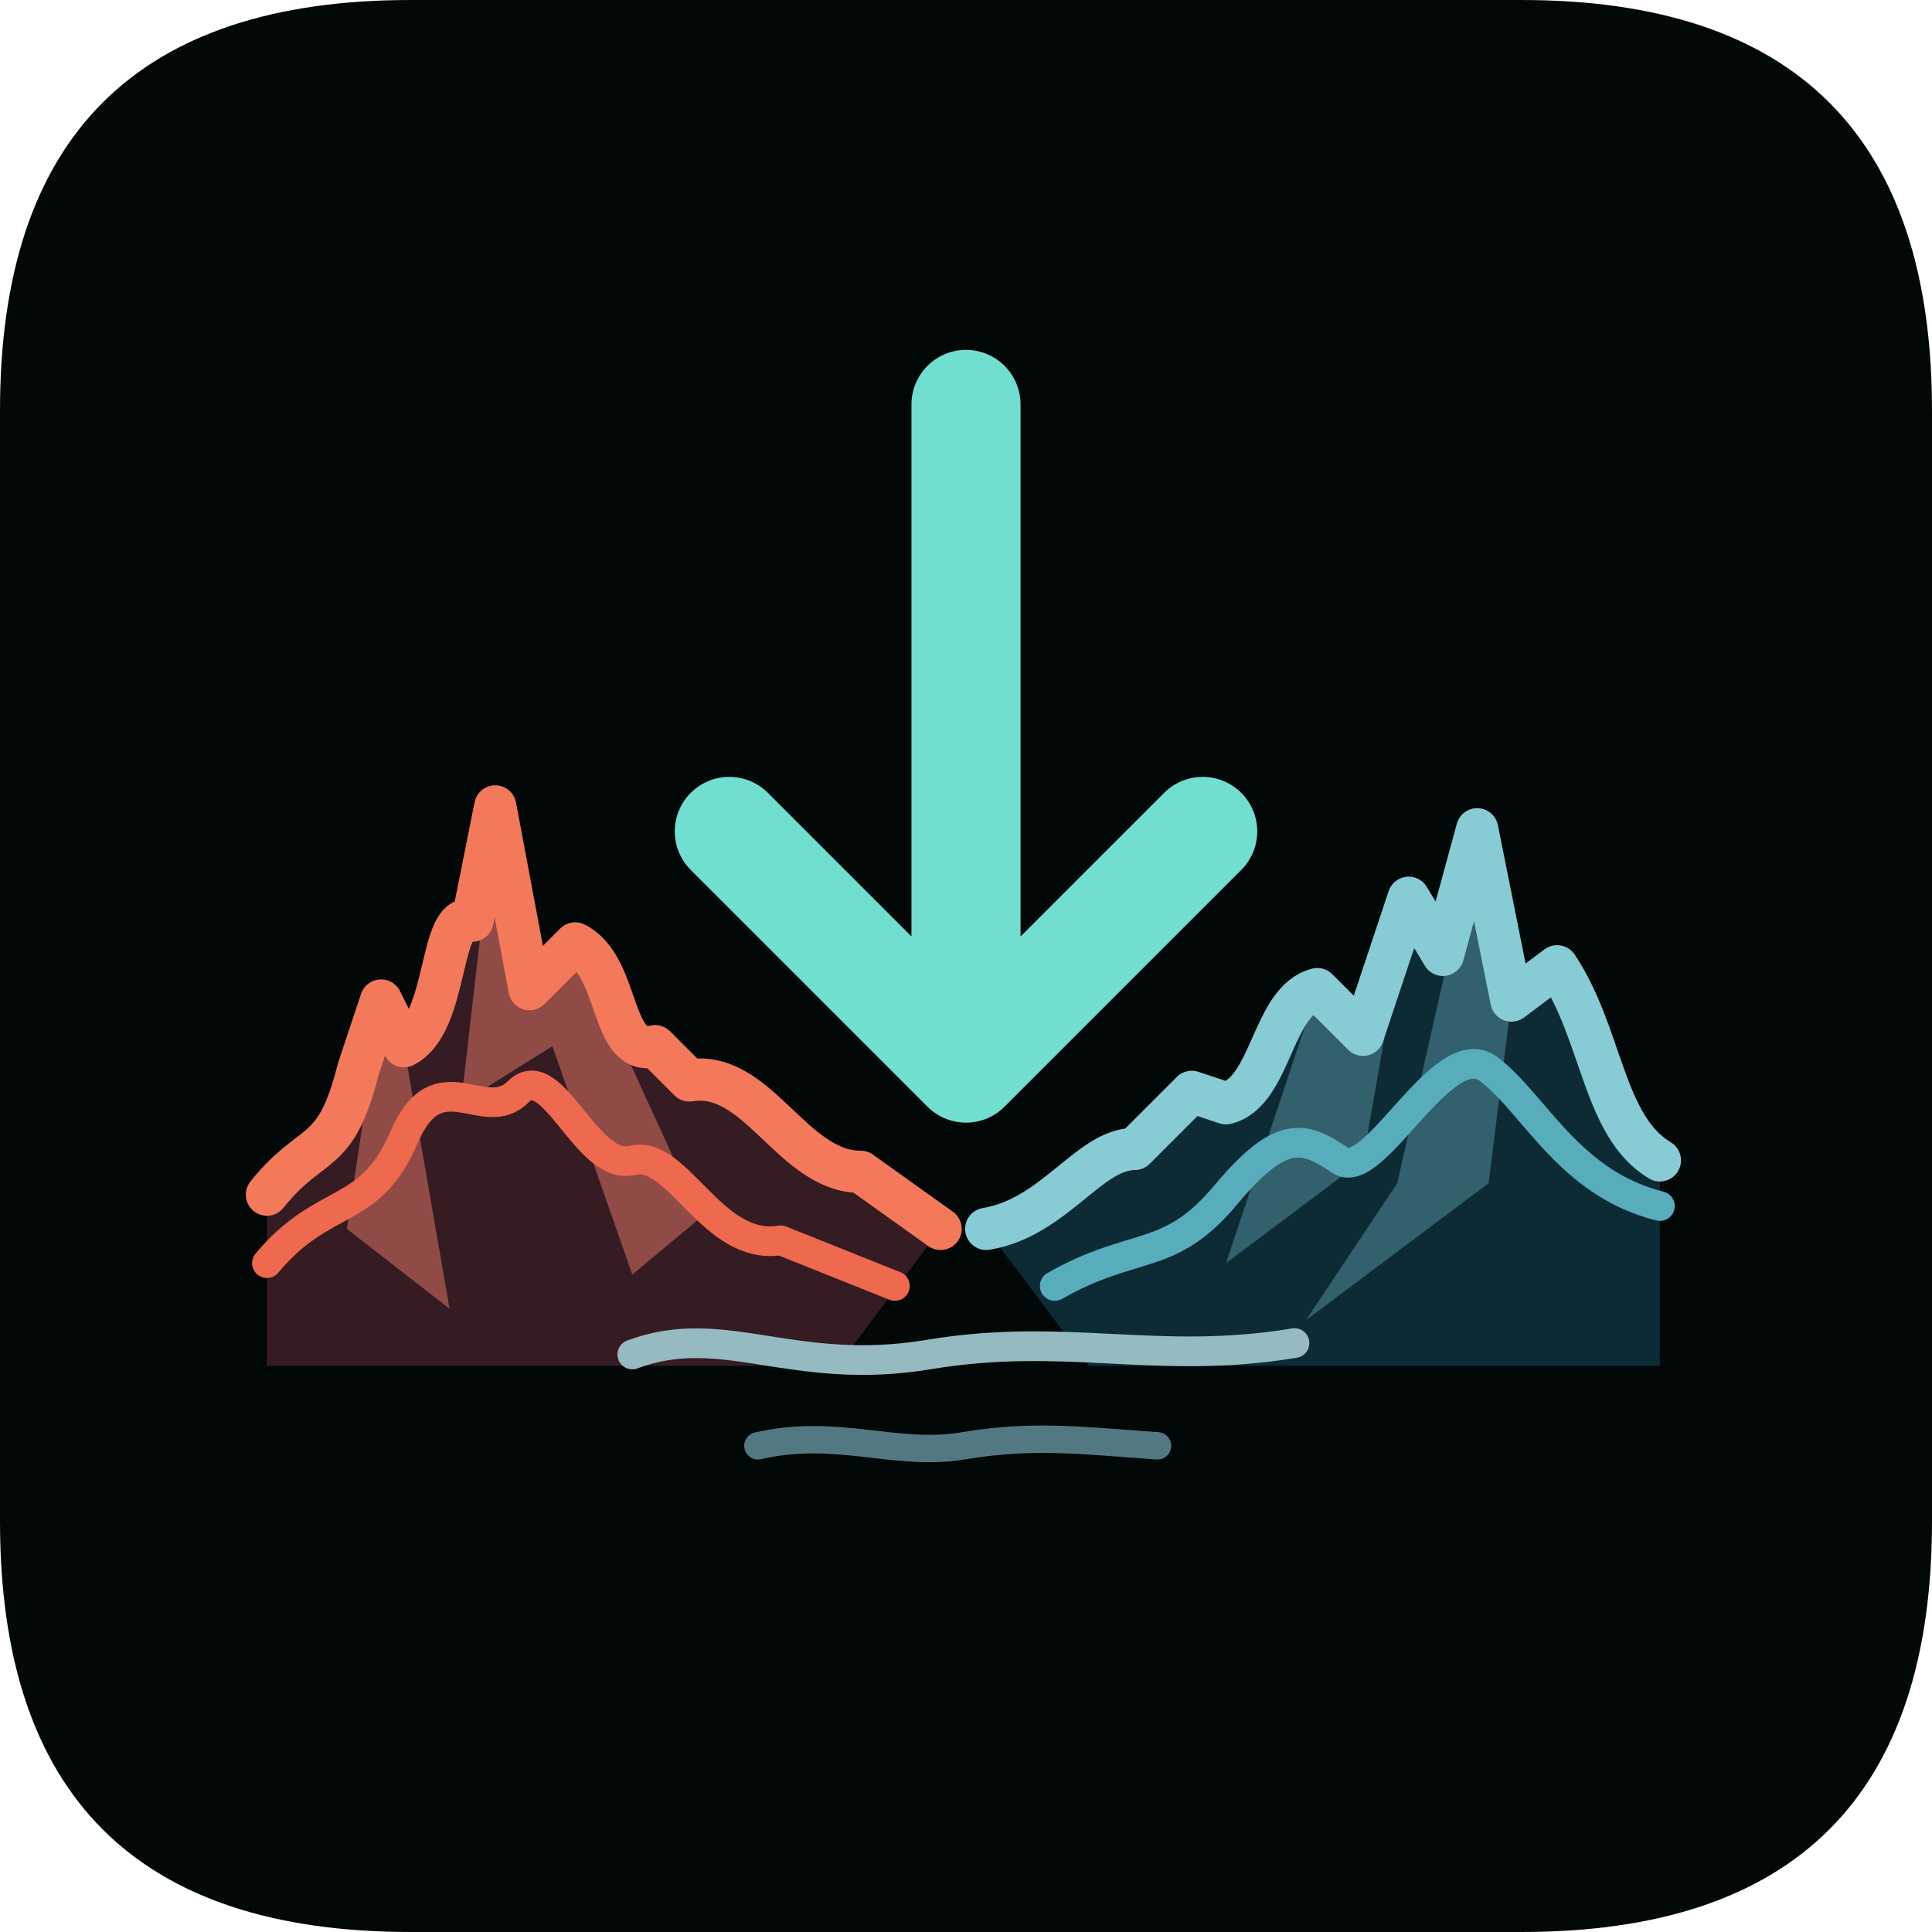
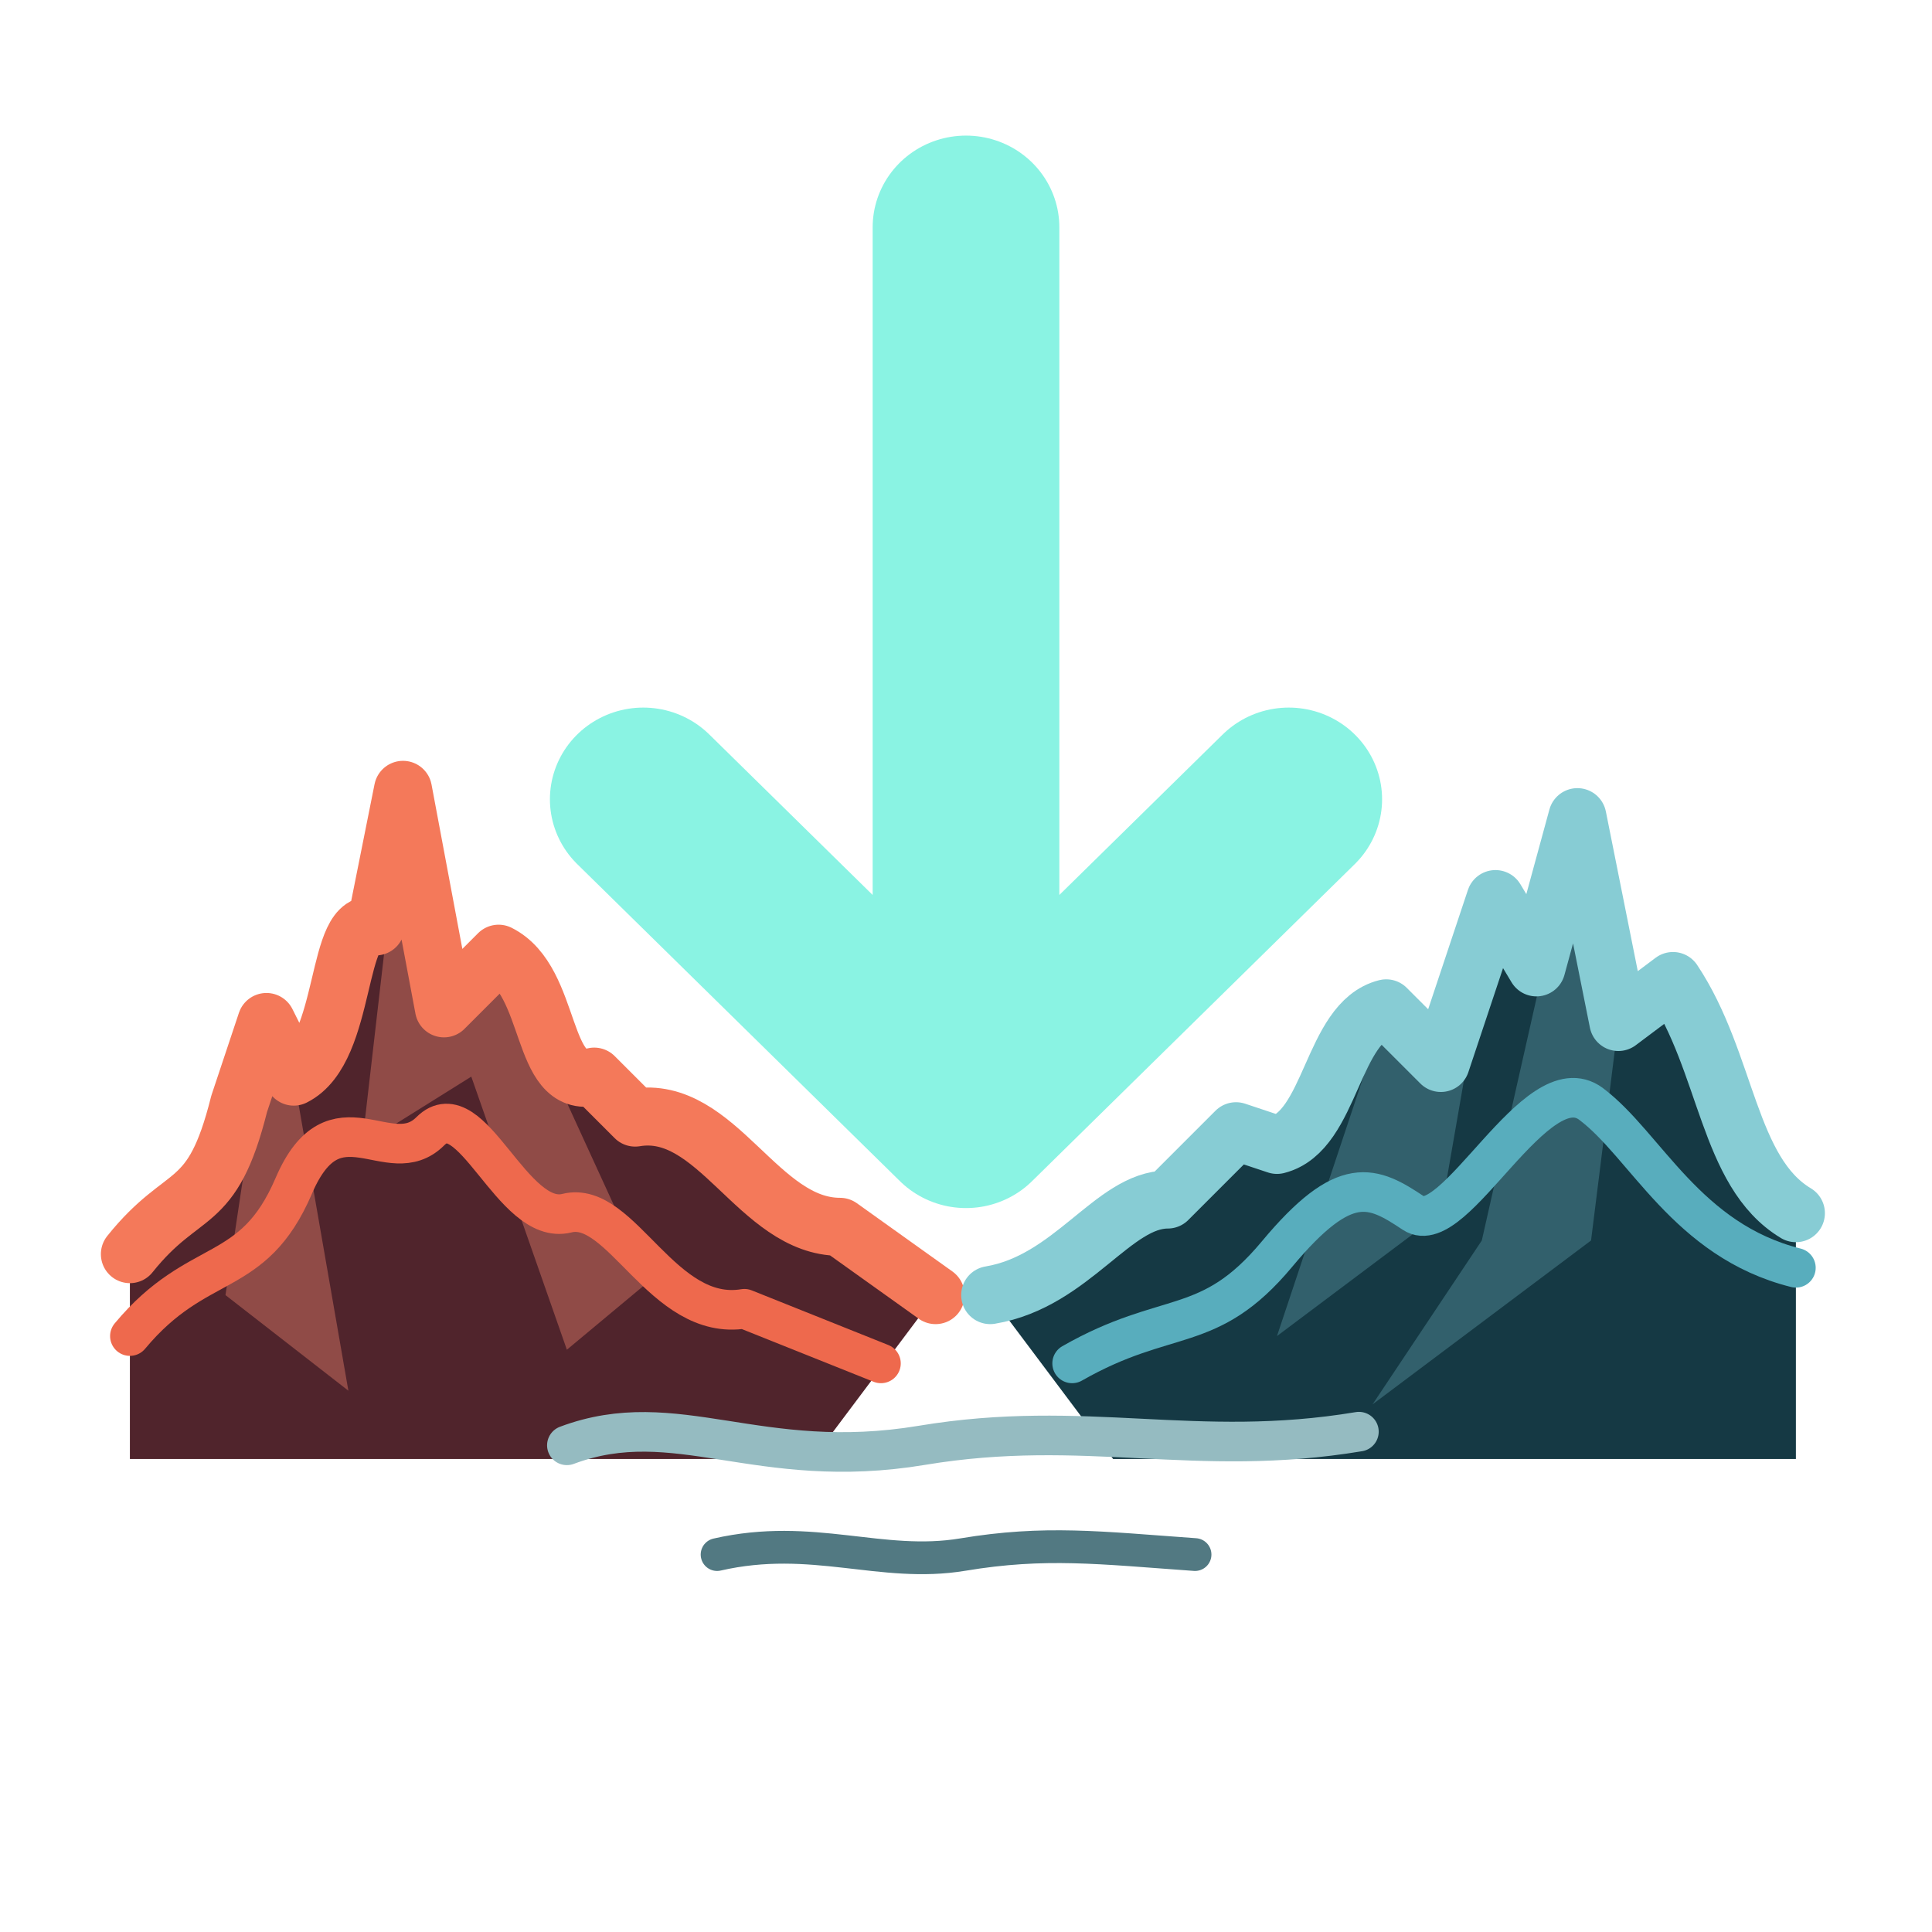
- <svg xmlns="http://www.w3.org/2000/svg" viewBox="0 0 32 32" width="128" height="128" fill="none">
-   <path d="M6.8 0h18.4q6.8 0 6.8 6.8v18.4q0 6.8 -6.8 6.8h-18.4q-6.8 0 -6.8 -6.8v-18.4q0 -6.8 6.8 -6.8Z" fill="#020708" />
-   <g transform="translate(3.7 3.7) scale(0.76875 0.76875)">
-     <g transform="translate(0 -0.5) scale(1 1)">
-       <path d="M16 4.4v14.3m-5.1-5.1 5.1 5.1 5.1-5.1" stroke="#70dfd0" stroke-width="2.35" stroke-linejoin="round" stroke-linecap="round" />
+ <svg xmlns="http://www.w3.org/2000/svg" viewBox="18.5 17 71 71">
+   <g transform="translate(21.36 20.4) scale(2.04 2.04)">
+     <g transform="translate(-2.24 -2.5) scale(1.14 1.12)">
+       <path d="M16 4.4v14.3m-5.1-5.1 5.1 5.1 5.1-5.1" fill="none" stroke="#8AF3E3" stroke-width="2.95" stroke-linecap="round" stroke-linejoin="round" />
    </g>
    <g transform="translate(0.2 7.15) scale(0.246 0.246)">
-       <path d="M3 56c4-5 6-3 8-11l2-6 2 4c4-2 3-12 6-11l2-10 3 16 4-4c4 2 3 10 7 9l3 3c6-1 9 8 15 8l7 5l-9 12H3Z" fill="#351b22" />
-       <path d="M66 59c6-1 9-7 13-7l5-5 3 1c4-1 4-9 8-10l4 4 4-12 3 5 3-11 3 15 4-3c4 6 4 14 9 17v18H75Z" fill="#0d2b35" />
+       <path d="M3 56c4-5 6-3 8-11l2-6 2 4c4-2 3-12 6-11l2-10 3 16 4-4c4 2 3 10 7 9l3 3c6-1 9 8 15 8l7 5l-9 12H3Z" fill="#50242C" />
+       <path d="M66 59c6-1 9-7 13-7l5-5 3 1c4-1 4-9 8-10l4 4 4-12 3 5 3-11 3 15 4-3c4 6 4 14 9 17v18H75Z" fill="#153944" />
      <path d="m23 22-3 26 8-5 7 20 6-5-11-24-4 4Zm-10 17-3 20 9 7-4-23Z" fill="#904b47" />
      <path d="m109 24-7 31-8 12 16-12 2-16Zm-6 6-4 12-4-4-8 24 12-9Z" fill="#32606c" />
-       <path d="M3 56c4-5 6-3 8-11l2-6 2 4c4-2 3-12 6-11l2-10 3 16 4-4c4 2 3 10 7 9l3 3c6-1 9 8 15 8l7 5" stroke="#f4795a" stroke-width="3.7" stroke-linejoin="round" stroke-linecap="round" />
-       <path d="M66 59c6-1 9-7 13-7l5-5 3 1c4-1 4-9 8-10l4 4 4-12 3 5 3-11 3 15 4-3c4 6 4 14 9 17" stroke="#87ccd4" stroke-width="3.7" stroke-linejoin="round" stroke-linecap="round" />
-       <path d="M3 62c5-6 9-4 12-11s7-1 10-4 6 7 10 6 7 8 13 7l10 4" stroke="#ee694d" stroke-width="2.6" stroke-linejoin="round" stroke-linecap="round" />
-       <path d="M72 64c7-4 10-2 15-8s7-5 10-3 9-11 13-8 7 10 15 12" stroke="#58adbd" stroke-width="2.6" stroke-linejoin="round" stroke-linecap="round" />
-       <path d="M35 70c8-3 14 2 26 0s20 1 32-1" stroke="#95bbc1" stroke-width="2.6" stroke-linejoin="round" stroke-linecap="round" />
-       <path d="M46 78c7-1.6 12 1 18 0s10-.5 17 0" stroke="#527982" stroke-width="2.4" stroke-linejoin="round" stroke-linecap="round" />
+       <path d="M3 56c4-5 6-3 8-11l2-6 2 4c4-2 3-12 6-11l2-10 3 16 4-4c4 2 3 10 7 9l3 3c6-1 9 8 15 8l7 5" fill="none" stroke="#f4795a" stroke-width="4.25" stroke-linecap="round" stroke-linejoin="round" />
+       <path d="M66 59c6-1 9-7 13-7l5-5 3 1c4-1 4-9 8-10l4 4 4-12 3 5 3-11 3 15 4-3c4 6 4 14 9 17" fill="none" stroke="#87ccd4" stroke-width="4.25" stroke-linecap="round" stroke-linejoin="round" />
+       <path d="M3 62c5-6 9-4 12-11s7-1 10-4 6 7 10 6 7 8 13 7l10 4" fill="none" stroke="#ee694d" stroke-width="2.9" stroke-linecap="round" stroke-linejoin="round" />
+       <path d="M72 64c7-4 10-2 15-8s7-5 10-3 9-11 13-8 7 10 15 12" fill="none" stroke="#58adbd" stroke-width="2.9" stroke-linecap="round" stroke-linejoin="round" />
+       <path d="M35 70c8-3 14 2 26 0s20 1 32-1" fill="none" stroke="#95bbc1" stroke-width="2.9" stroke-linecap="round" stroke-linejoin="round" />
+       <path d="M46 78c7-1.6 12 1 18 0s10-.5 17 0" fill="none" stroke="#527982" stroke-width="2.4" stroke-linecap="round" stroke-linejoin="round" />
    </g>
  </g>
</svg>
